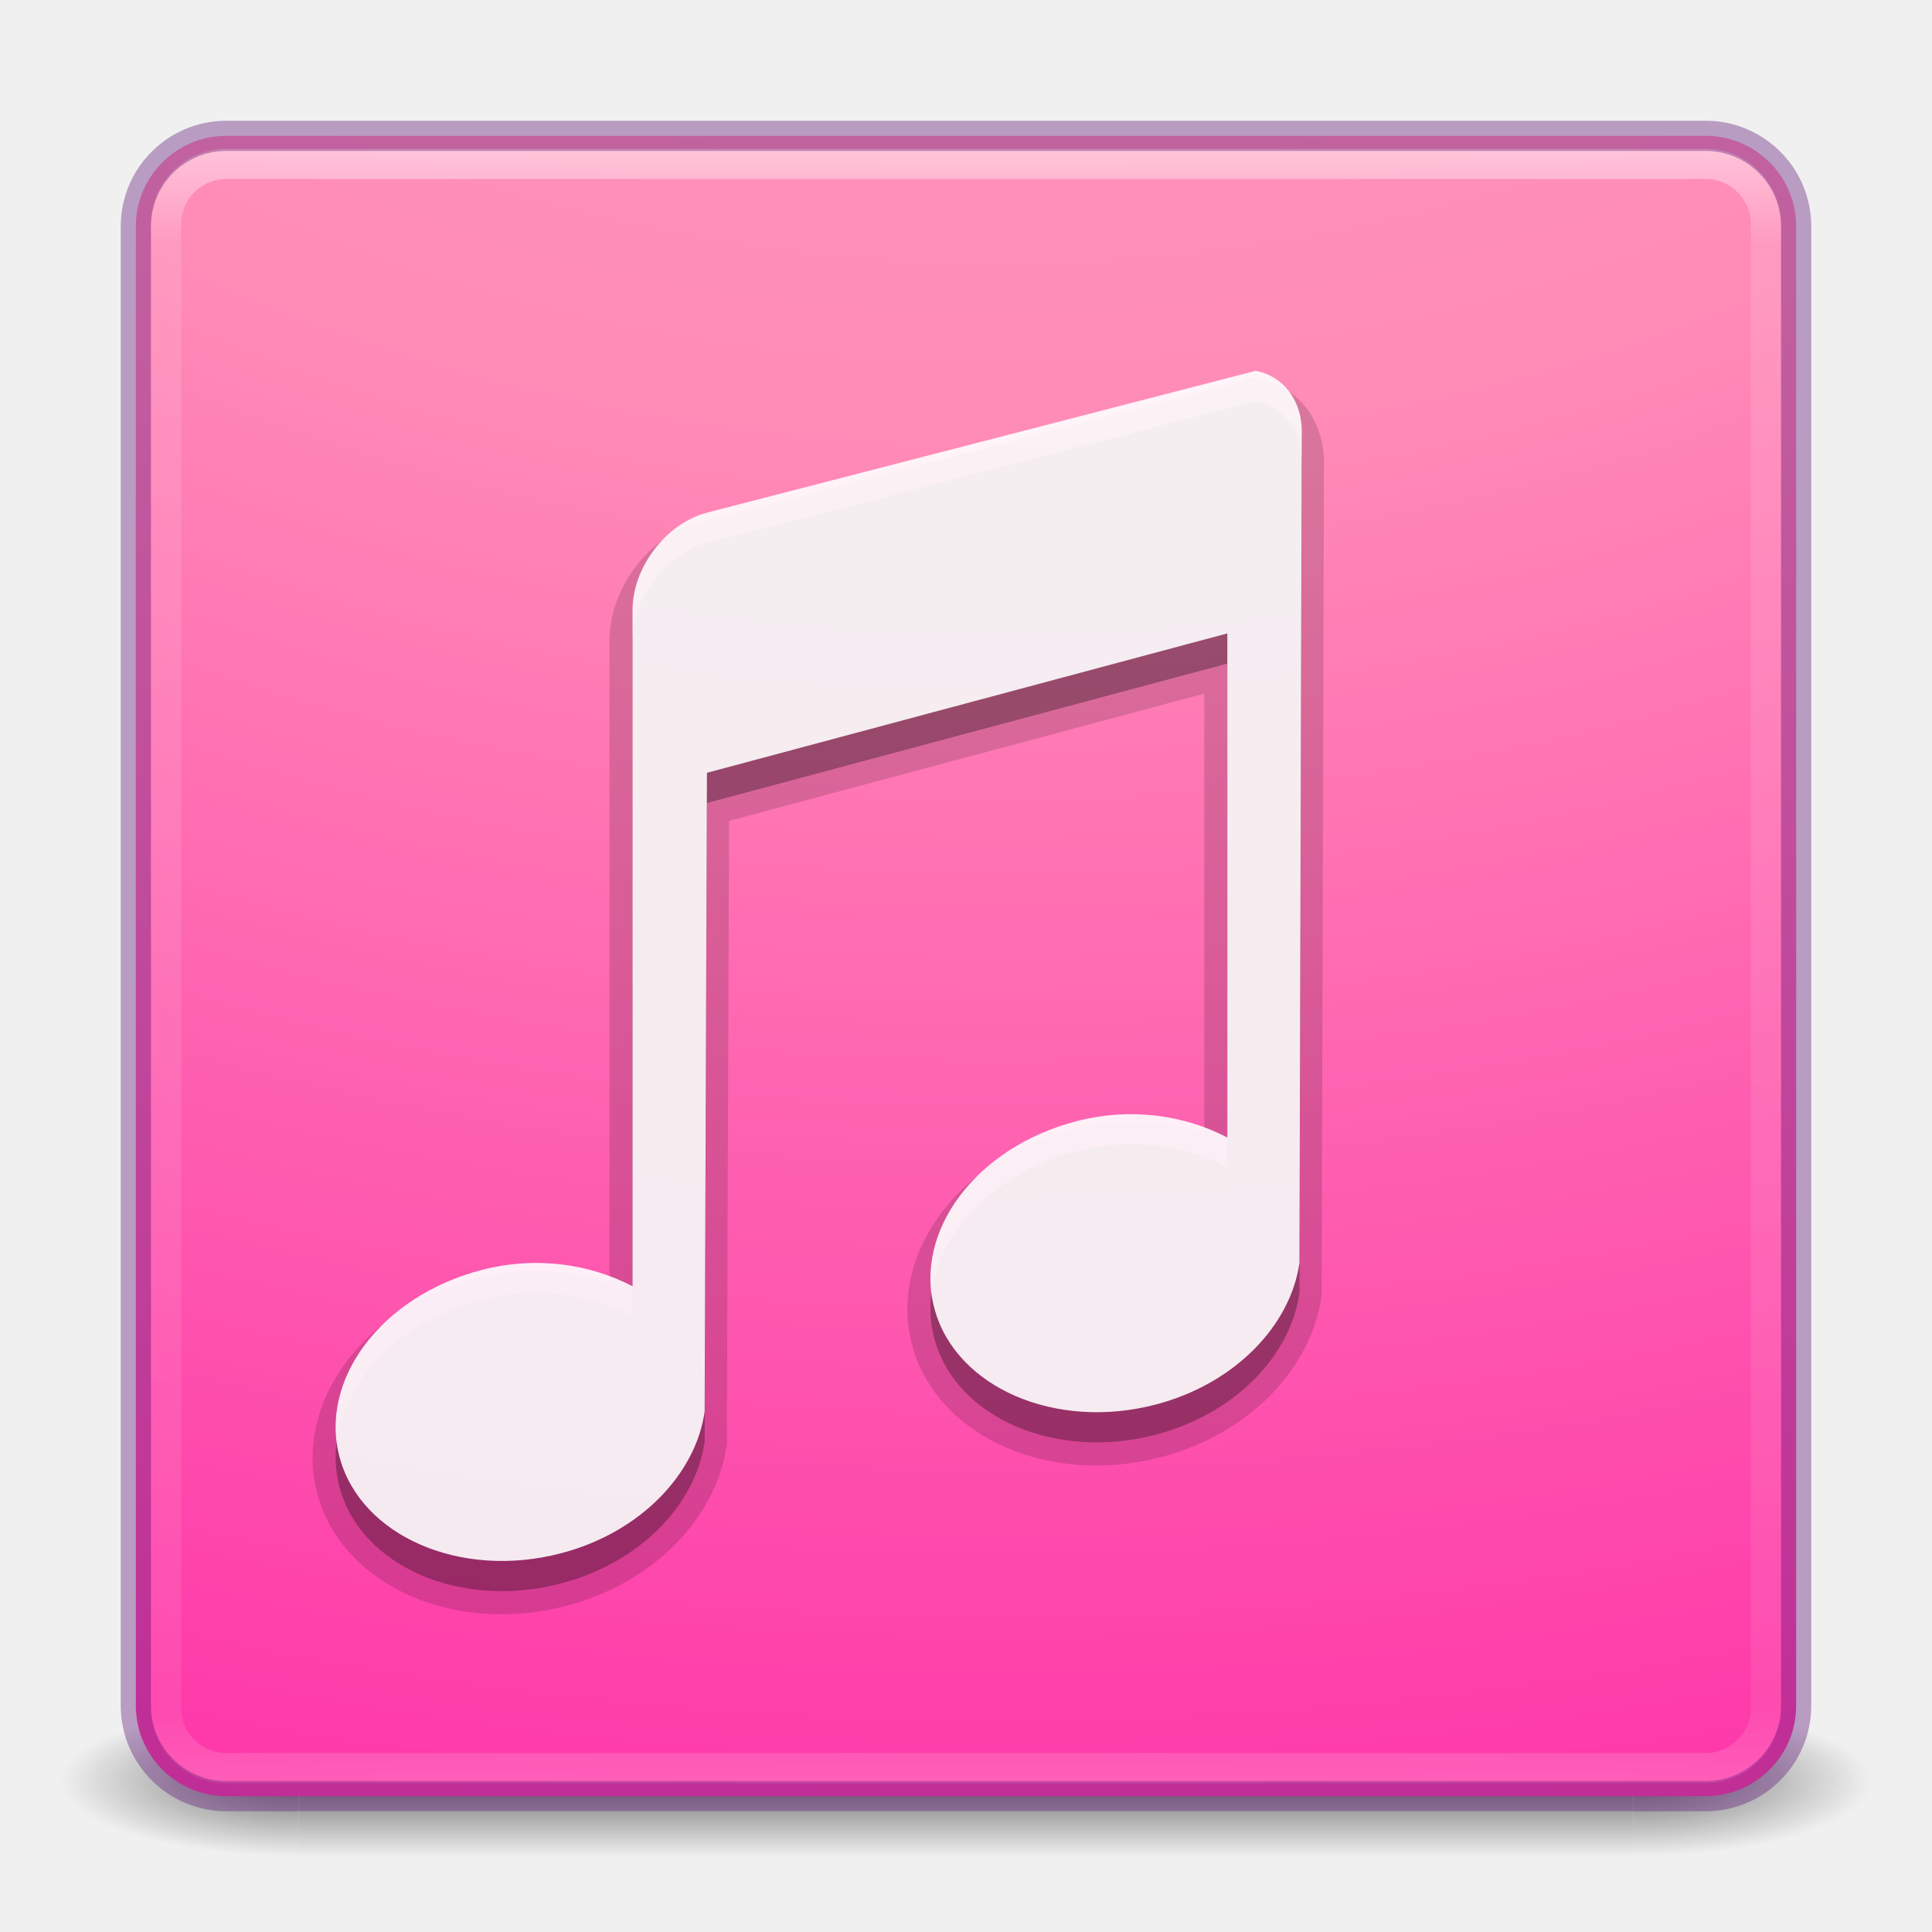
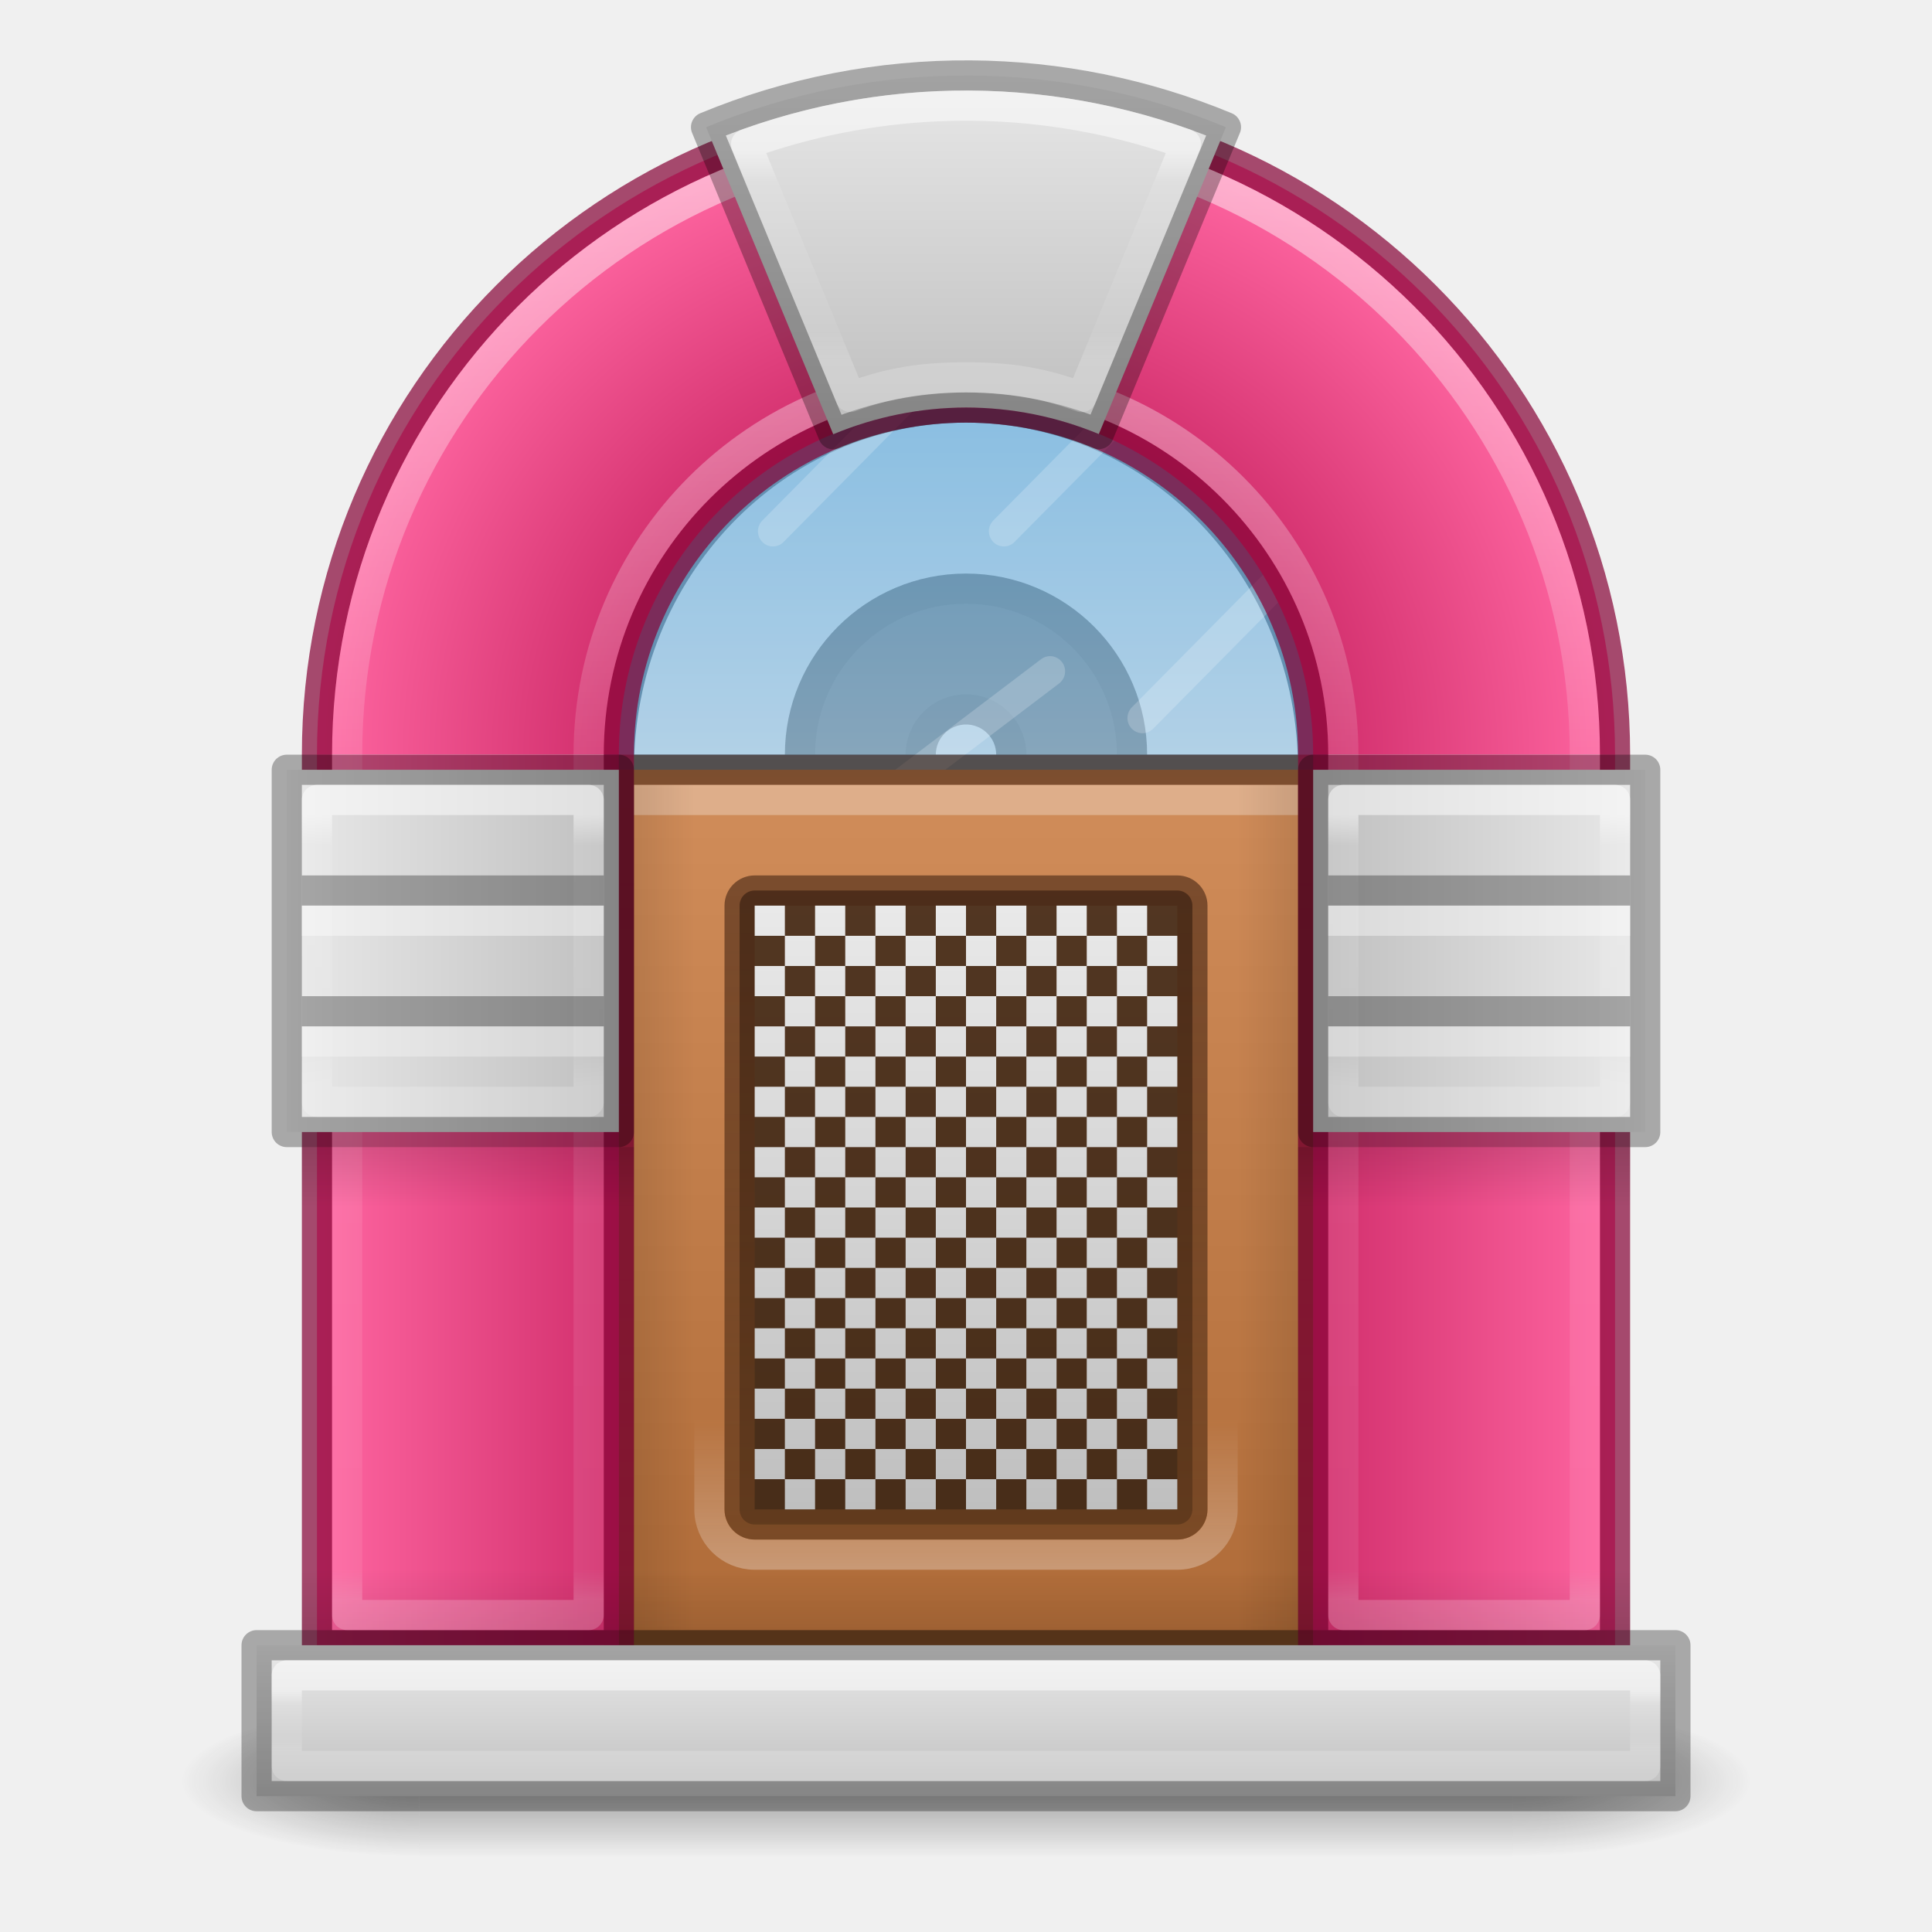
- <svg xmlns="http://www.w3.org/2000/svg" xmlns:xlink="http://www.w3.org/1999/xlink" version="1.1" width="64" height="64" id="svg6333">
-   <defs id="defs6335">
-     <linearGradient x1="167.983" y1="8.508" x2="167.983" y2="54.78" id="linearGradient5809" xlink:href="#linearGradient5803" gradientUnits="userSpaceOnUse" gradientTransform="translate(-130,1.759402e-6)" />
-     <linearGradient id="linearGradient5803">
-       <stop id="stop5805" style="stop-color:#fff5ef;stop-opacity:1" offset="0" />
-       <stop id="stop5807" style="stop-color:#fef8dd;stop-opacity:1" offset="1" />
+ <svg xmlns="http://www.w3.org/2000/svg" xmlns:xlink="http://www.w3.org/1999/xlink" version="1.1" id="svg2" viewBox="0 0 64 64" height="64" width="64">
+   <defs id="defs4">
+     <linearGradient id="linearGradient4259">
+       <stop style="stop-color:#000000;stop-opacity:1;" offset="0" id="stop4261" />
+       <stop style="stop-color:#000000;stop-opacity:0;" offset="1" id="stop4263" />
    </linearGradient>
-     <linearGradient x1="27.096" y1="10.881" x2="27.096" y2="39.151" id="linearGradient5801" xlink:href="#linearGradient3895-9-0-3-5-2-0-4-9" gradientUnits="userSpaceOnUse" gradientTransform="matrix(1.410256,0,0,1.410256,0.391129,-2.255998)" />
-     <linearGradient id="linearGradient3895-9-0-3-5-2-0-4-9">
-       <stop id="stop3897-0-5-7-89-6-6-7-0" style="stop-color:#dc5639;stop-opacity:1" offset="0" />
-       <stop id="stop3899-8-7-06-3-8-3-8-0" style="stop-color:#9d0f0f;stop-opacity:1" offset="1" />
+     <linearGradient id="linearGradient4340-3-6-7">
+       <stop id="stop4892" offset="0" style="stop-color:#ffffff;stop-opacity:1;" />
+       <stop style="stop-color:#ffffff;stop-opacity:0.235" offset="0.143" id="stop4894" />
+       <stop id="stop4896" offset="0.857" style="stop-color:#ffffff;stop-opacity:0.157" />
+       <stop id="stop4898" offset="1" style="stop-color:#ffffff;stop-opacity:0.392" />
    </linearGradient>
-     <linearGradient x1="24" y1="5" x2="24" y2="43" id="linearGradient3381-5-4" xlink:href="#linearGradient3924-2-2-5-8" gradientUnits="userSpaceOnUse" gradientTransform="matrix(1.432432,0,0,1.436283,-2.378381,-2.470778)" />
-     <linearGradient id="linearGradient3924-2-2-5-8">
-       <stop id="stop3926-9-4-9-6" style="stop-color:#ffffff;stop-opacity:1" offset="0" />
-       <stop id="stop3928-9-8-6-5" style="stop-color:#ffffff;stop-opacity:0.235" offset="0.063" />
-       <stop id="stop3930-3-5-1-7" style="stop-color:#ffffff;stop-opacity:0.157" offset="0.951" />
-       <stop id="stop3932-8-0-4-8" style="stop-color:#ffffff;stop-opacity:0.392" offset="1" />
+     <linearGradient id="linearGradient4864">
+       <stop style="stop-color:#ffffff;stop-opacity:1;" offset="0" id="stop4866" />
+       <stop id="stop4868" offset="0.417" style="stop-color:#ffffff;stop-opacity:0.235" />
+       <stop style="stop-color:#ffffff;stop-opacity:0.157" offset="0.979" id="stop4870" />
+       <stop style="stop-color:#ffffff;stop-opacity:0.392" offset="1" id="stop4872" />
    </linearGradient>
-     <radialGradient cx="6.73" cy="9.957" r="12.672" fx="6.2" fy="9.957" id="radialGradient3402-7-1-6" xlink:href="#linearGradient2867-449-88-871-390-598-476-591-434-148-57-177-8-3-3-6-4-8-8-8" gradientUnits="userSpaceOnUse" gradientTransform="matrix(0,13.39398,-16.44353,0,196.9021,-114.8937)" />
-     <linearGradient id="linearGradient2867-449-88-871-390-598-476-591-434-148-57-177-8-3-3-6-4-8-8-8">
-       <stop id="stop3750-1-0-7-6-6-1-3-9" style="stop-color:#ffa8b7;stop-opacity:1" offset="0" />
-       <stop id="stop3752-3-7-4-0-32-8-923-0" style="stop-color:#ff8bb7;stop-opacity:1" offset="0.262" />
-       <stop id="stop3754-1-8-5-2-7-6-7-1" style="stop-color:#fd00a0;stop-opacity:1" offset="0.705" />
-       <stop id="stop3756-1-6-2-6-6-1-96-6" style="stop-color:#e200be;stop-opacity:1" offset="1" />
+     <linearGradient id="linearGradient4340-3-6">
+       <stop style="stop-color:#ffffff;stop-opacity:1;" offset="0" id="stop4764" />
+       <stop id="stop4766" offset="0.111" style="stop-color:#ffffff;stop-opacity:0.235" />
+       <stop style="stop-color:#ffffff;stop-opacity:0.157" offset="0.889" id="stop4768" />
+       <stop style="stop-color:#ffffff;stop-opacity:0.392" offset="1" id="stop4770" />
    </linearGradient>
-     <radialGradient cx="4.993" cy="43.5" r="2.5" fx="4.993" fy="43.5" id="radialGradient3337-2-2" xlink:href="#linearGradient3688-166-749-4-0-3-8" gradientUnits="userSpaceOnUse" gradientTransform="matrix(2.003784,0,0,1.4,27.98813,-17.4)" />
-     <linearGradient id="linearGradient3688-166-749-4-0-3-8">
-       <stop id="stop2883-4-0-1-8" style="stop-color:#181818;stop-opacity:1" offset="0" />
-       <stop id="stop2885-9-2-9-6" style="stop-color:#181818;stop-opacity:0" offset="1" />
+     <linearGradient id="linearGradient4340-3">
+       <stop id="stop4752" offset="0" style="stop-color:#ffffff;stop-opacity:1;" />
+       <stop style="stop-color:#ffffff;stop-opacity:0.235" offset="0.25" id="stop4754" />
+       <stop id="stop4756" offset="0.75" style="stop-color:#ffffff;stop-opacity:0.157" />
+       <stop id="stop4758" offset="1" style="stop-color:#ffffff;stop-opacity:0.392" />
    </linearGradient>
-     <radialGradient cx="4.993" cy="43.5" r="2.5" fx="4.993" fy="43.5" id="radialGradient3339-1-4" xlink:href="#linearGradient3688-464-309-9-2-4-2" gradientUnits="userSpaceOnUse" gradientTransform="matrix(2.003784,0,0,1.4,-20.01187,-104.4)" />
-     <linearGradient id="linearGradient3688-464-309-9-2-4-2">
-       <stop id="stop2889-7-9-6-9" style="stop-color:#181818;stop-opacity:1" offset="0" />
-       <stop id="stop2891-6-6-1-7" style="stop-color:#181818;stop-opacity:0" offset="1" />
+     <linearGradient id="linearGradient4405">
+       <stop id="stop4407" offset="0" style="stop-color:#ffffff;stop-opacity:1;" />
+       <stop id="stop4409" offset="1" style="stop-color:#ffffff;stop-opacity:0;" />
    </linearGradient>
-     <linearGradient id="linearGradient3702-501-757-8-4-1-1">
-       <stop id="stop2895-8-9-9-1" style="stop-color:#181818;stop-opacity:0" offset="0" />
-       <stop id="stop2897-7-8-7-7" style="stop-color:#181818;stop-opacity:1" offset="0.5" />
-       <stop id="stop2899-4-5-1-5" style="stop-color:#181818;stop-opacity:0" offset="1" />
+     <linearGradient id="linearGradient4388">
+       <stop id="stop4390" offset="0" style="stop-color:#492714;stop-opacity:0.624" />
+       <stop id="stop4392" offset="1" style="stop-color:#6a3f1f;stop-opacity:0.769" />
    </linearGradient>
-     <linearGradient x1="25.058" y1="47.028" x2="25.058" y2="39.999" id="linearGradient6394" xlink:href="#linearGradient3702-501-757-8-4-1-1" gradientUnits="userSpaceOnUse" />
+     <linearGradient id="linearGradient4380">
+       <stop id="stop4382" offset="0" style="stop-color:#d28e5b;stop-opacity:1;" />
+       <stop id="stop4384" offset="1" style="stop-color:#ae6a37;stop-opacity:1" />
+     </linearGradient>
+     <linearGradient id="linearGradient4366">
+       <stop id="stop4368" offset="0" style="stop-color:#6db0de;stop-opacity:1;" />
+       <stop id="stop4370" offset="1" style="stop-color:#a4cae4;stop-opacity:1" />
+     </linearGradient>
+     <linearGradient id="linearGradient4193-3">
+       <stop style="stop-color:#d12e6c;stop-opacity:1" offset="0" id="stop4278" />
+       <stop id="stop4282" offset="0.55" style="stop-color:#d12e6c;stop-opacity:1" />
+       <stop style="stop-color:#ff66a1;stop-opacity:1" offset="1" id="stop4280" />
+     </linearGradient>
+     <linearGradient id="linearGradient4225">
+       <stop id="stop4227" offset="0" style="stop-color:#e9e9e9;stop-opacity:1;" />
+       <stop id="stop4229" offset="1" style="stop-color:#bfbfbf;stop-opacity:1" />
+     </linearGradient>
+     <linearGradient id="linearGradient4193">
+       <stop id="stop4195" offset="0" style="stop-color:#ff66a1;stop-opacity:1" />
+       <stop id="stop4197" offset="1" style="stop-color:#d12e6c;stop-opacity:1" />
+     </linearGradient>
+     <linearGradient id="linearGradient3688-166-749">
+       <stop id="stop2883" style="stop-color:#181818;stop-opacity:1" offset="0" />
+       <stop id="stop2885" style="stop-color:#181818;stop-opacity:0" offset="1" />
+     </linearGradient>
+     <linearGradient id="linearGradient3702-501-757">
+       <stop id="stop2895" style="stop-color:#181818;stop-opacity:0" offset="0" />
+       <stop id="stop2897" style="stop-color:#181818;stop-opacity:1" offset="0.5" />
+       <stop id="stop2899" style="stop-color:#181818;stop-opacity:0" offset="1" />
+     </linearGradient>
+     <linearGradient gradientTransform="matrix(1.25,0,0,1.340907,0.5000035,-358.8713)" gradientUnits="userSpaceOnUse" y2="1034.362" x2="16" y1="1034.362" x1="8" id="linearGradient4199" xlink:href="#linearGradient4193" />
+     <linearGradient gradientTransform="matrix(1.305556,0,0,1.25,-3.333333,-263.8402)" gradientUnits="userSpaceOnUse" y2="1049.362" x2="24" y1="1045.362" x1="24" id="linearGradient4237" xlink:href="#linearGradient4225" />
+     <linearGradient gradientTransform="matrix(1.352941,0,0,1.411765,-0.4705887,-447.884)" gradientUnits="userSpaceOnUse" y2="1023.362" x2="24" y1="1014.362" x1="24" id="linearGradient4372" xlink:href="#linearGradient4366" />
+     <linearGradient gradientTransform="matrix(1.352941,0,0,1.318182,11.52941,-342.7742)" gradientUnits="userSpaceOnUse" y2="1046.362" x2="16" y1="1023.362" x1="16" id="linearGradient4386" xlink:href="#linearGradient4380" />
+     <linearGradient gradientTransform="matrix(1.352941,0,0,1.318182,11.52941,-342.7742)" gradientUnits="userSpaceOnUse" y2="1046.362" x2="32" y1="1023.362" x1="32" id="linearGradient4394" xlink:href="#linearGradient4388" />
+     <linearGradient gradientTransform="matrix(1.363637,0,0,1.3125,11.27272,-336.8946)" gradientUnits="userSpaceOnUse" y2="1043.362" x2="24" y1="1026.362" x1="24" id="linearGradient4882" xlink:href="#linearGradient4388" />
+     <linearGradient y2="1028.362" x2="16" y1="1028.362" x1="6" gradientTransform="matrix(1.1,0,0,1.2,-61.1,-220.1725)" gradientUnits="userSpaceOnUse" id="linearGradient6077" xlink:href="#linearGradient4225" />
+     <radialGradient gradientTransform="matrix(3.163875,0,0,1,34.29675,1003.862)" gradientUnits="userSpaceOnUse" xlink:href="#linearGradient3688-166-749" id="radialGradient3337-2-2" fy="43.5" fx="4.993" r="2.5" cy="43.5" cx="4.993" />
+     <radialGradient gradientTransform="matrix(3.163875,0,0,1,-29.703,-1090.862)" gradientUnits="userSpaceOnUse" xlink:href="#linearGradient3688-166-749" id="radialGradient3339-1-4" fy="43.5" fx="4.993" r="2.5" cy="43.5" cx="4.993" />
+     <linearGradient gradientTransform="matrix(1.29325,0,0,0.7142857,0.9625003,1016.291)" gradientUnits="userSpaceOnUse" xlink:href="#linearGradient3702-501-757" id="linearGradient13984" y2="39.999" x2="25.058" y1="47.028" x1="25.058" />
+     <linearGradient gradientUnits="userSpaceOnUse" y2="1046.362" x2="28" y1="1044.362" x1="28" id="linearGradient4367" xlink:href="#linearGradient4340-3" />
+     <linearGradient gradientUnits="userSpaceOnUse" y2="1028.362" x2="44" y1="1033.362" x1="44" id="linearGradient4411" xlink:href="#linearGradient4405" />
+     <linearGradient gradientUnits="userSpaceOnUse" y2="43" x2="44" y1="23" x1="44" id="linearGradient4711" xlink:href="#linearGradient4225" />
+     <linearGradient gradientUnits="userSpaceOnUse" y2="1018.362" x2="49" y1="1009.362" x1="49" id="linearGradient4748" xlink:href="#linearGradient4340-3-6" />
+     <linearGradient y2="1028.362" x2="16" y1="1028.362" x1="6" gradientTransform="matrix(1.1,0,0,1.2,2.900004,-220.1725)" gradientUnits="userSpaceOnUse" id="linearGradient4792" xlink:href="#linearGradient4225" />
+     <linearGradient gradientTransform="translate(-34,0)" y2="1018.362" x2="49" y1="1009.362" x1="49" gradientUnits="userSpaceOnUse" id="linearGradient4794" xlink:href="#linearGradient4340-3-6" />
+     <linearGradient y2="1034.362" x2="16" y1="1034.362" x1="8" gradientTransform="matrix(1.25,0,0,1.340907,-63.5,-358.8713)" gradientUnits="userSpaceOnUse" id="linearGradient4818" xlink:href="#linearGradient4193" />
+     <radialGradient gradientUnits="userSpaceOnUse" gradientTransform="matrix(1,0,0,0.9767442,0,-9.918605)" r="21.5" fy="35.75" fx="32" cy="35.75" cx="32" id="radialGradient4837" xlink:href="#linearGradient4193-3" />
+     <linearGradient gradientUnits="userSpaceOnUse" y2="53" x2="32" y1="5" x1="32" id="linearGradient4862" xlink:href="#linearGradient4864" />
+     <linearGradient gradientUnits="userSpaceOnUse" y2="14" x2="32" y1="2" x1="32" id="linearGradient4883" xlink:href="#linearGradient4225" />
+     <linearGradient gradientUnits="userSpaceOnUse" y2="12" x2="32" y1="5" x1="32" id="linearGradient4888" xlink:href="#linearGradient4340-3-6-7" />
+     <linearGradient xlink:href="#linearGradient4259" id="linearGradient4265" x1="16" y1="1020.362" x2="16" y2="1022.362" gradientUnits="userSpaceOnUse" />
+     <linearGradient xlink:href="#linearGradient4259" id="linearGradient4267" x1="48" y1="1020.362" x2="48" y2="1022.362" gradientUnits="userSpaceOnUse" />
+     <linearGradient xlink:href="#linearGradient4259" id="linearGradient4269" x1="55" y1="1021.362" x2="53" y2="1021.362" gradientUnits="userSpaceOnUse" />
+     <linearGradient xlink:href="#linearGradient4259" id="linearGradient4271" x1="33" y1="1021.362" x2="35" y2="1021.362" gradientUnits="userSpaceOnUse" />
+     <linearGradient xlink:href="#linearGradient4259" id="linearGradient4273" x1="1042.362" y1="-28" x2="1040.362" y2="-28" gradientUnits="userSpaceOnUse" />
  </defs>
-   <g id="layer1">
-     <g transform="matrix(1.57895,0,0,0.7142857,-5.894751,27.92857)" id="g3712-8-2-4-4" style="opacity:0.6">
-       <rect width="5" height="7" x="38" y="40" id="rect2801-5-5-7-9" style="fill:url(#radialGradient3337-2-2);fill-opacity:1;stroke:none" />
-       <rect width="5" height="7" x="-10" y="-47" transform="scale(-1,-1)" id="rect3696-3-0-3-7" style="fill:url(#radialGradient3339-1-4);fill-opacity:1;stroke:none" />
-       <rect width="28" height="7" x="10" y="40" id="rect3700-5-6-8-4" style="fill:url(#linearGradient6394);fill-opacity:1;stroke:none" />
+   <g transform="translate(0,-988.3622)" id="layer1">
+     <g transform="translate(0,17)" id="g4731">
+       <path id="path4238" transform="translate(0,971.3622)" d="M 32 19.5 A 5.5 5.5 0 0 0 26.5 25 A 5.5 5.5 0 0 0 32 30.5 A 5.5 5.5 0 0 0 37.5 25 A 5.5 5.5 0 0 0 32 19.5 z M 32 23.5 A 1.5 1.5 0 0 1 33.5 25 A 1.5 1.5 0 0 1 32 26.5 A 1.5 1.5 0 0 1 30.5 25 A 1.5 1.5 0 0 1 32 23.5 z " style="opacity:1;fill:#1a1a1a;fill-opacity:1;stroke:#000000;stroke-width:1;stroke-linecap:square;stroke-linejoin:round;stroke-miterlimit:4;stroke-dasharray:none;stroke-opacity:1" />
+       <path style="opacity:0.8;fill:url(#linearGradient4372);fill-opacity:1;stroke:none;stroke-width:1;stroke-linecap:square;stroke-linejoin:round;stroke-miterlimit:4;stroke-dasharray:none;stroke-opacity:1" id="path4362" d="m 20.5,996.862 a 11.5,12 0 0 1 11.5,-12 11.5,12 0 0 1 11.5,12 l -11.5,0 z" />
+       <path id="path4364" style="opacity:1;fill:none;fill-opacity:1;stroke:#6490b1;stroke-width:1;stroke-linecap:square;stroke-linejoin:round;stroke-miterlimit:4;stroke-dasharray:none;stroke-opacity:1" d="m 20.5,996.862 a 11.5,12 0 0 1 11.5,-12 11.5,12 0 0 1 11.5,12 l -11.5,0 z" />
+       <g id="g4395" transform="matrix(1.410877,0,0,1.426327,-1.07047,-464.0014)">
+         <path id="path4397" d="m 18.907,1018.674 4.338,-4.338" style="opacity:0.2;fill:none;stroke:#ffffff;stroke-width:0.705px;stroke-linecap:round" />
+         <path id="path4399" d="m 21.076,1025.181 4.338,-3.254" style="opacity:0.2;fill:none;stroke:#ffffff;stroke-width:0.705px;stroke-linecap:round" />
+         <path id="path4401" d="m 24.329,1018.674 4.338,-4.338" style="opacity:0.2;fill:none;stroke:#ffffff;stroke-width:0.705px;stroke-linecap:round" />
+         <path id="path4403" d="m 27.583,1023.012 4.338,-4.338" style="opacity:0.2;fill:none;stroke:#ffffff;stroke-width:0.705px;stroke-linecap:round" />
+       </g>
    </g>
-     <rect width="55" height="55" rx="3" ry="3" x="4.5" y="4.5" id="rect5505-21-3-8-5-2" style="color:#000000;fill:url(#radialGradient3402-7-1-6);fill-opacity:1;fill-rule:nonzero;stroke:none;stroke-width:1;marker:none;visibility:visible;display:inline;overflow:visible;enable-background:accumulate" />
-     <rect width="53" height="53.142" rx="2" ry="2" x="5.5" y="5.429" id="rect6741-5-0-2-3" style="opacity:0.5;fill:none;stroke:url(#linearGradient3381-5-4);stroke-width:1;stroke-linecap:round;stroke-linejoin:round;stroke-miterlimit:4;stroke-opacity:1;stroke-dasharray:none;stroke-dashoffset:0" />
-     <rect width="55" height="55" rx="3" ry="3" x="4.5" y="4.5" id="rect5505-21-3-8-9-1-1" style="opacity:0.4;color:#000000;fill:none;stroke:#641e7b;stroke-width:1;stroke-linecap:round;stroke-linejoin:round;stroke-miterlimit:4;stroke-opacity:1;stroke-dasharray:none;stroke-dashoffset:0;marker:none;visibility:visible;display:inline;overflow:visible;enable-background:accumulate" />
-     <g id="layer9" style="display:inline" transform="matrix(2.462673,0,0,2.462673,-1753.312,1449.151)" />
-     <g id="layer10" style="display:inline" transform="matrix(2.462673,0,0,2.462673,-1753.312,1449.151)" />
-     <g id="layer11" transform="matrix(2.462673,0,0,2.462673,-1753.312,1449.151)" />
-     <g id="layer13" style="display:inline" transform="matrix(2.462673,0,0,2.462673,-1747.231,1450.49)">
-       <path d="m 726.363,-583.587 -7.375,1.906 c -0.554,0.148 -1,0.739 -1,1.312 l 0,9.094 c -0.562,-0.294 -1.283,-0.413 -2.031,-0.219 -1.35,0.351 -2.196,1.484 -1.906,2.531 0.289,1.047 1.619,1.632 2.969,1.281 1.077,-0.28 1.819,-1.071 1.938,-1.906 l 0.031,-8.594 7,-1.875 0,6.781 c -0.562,-0.294 -1.283,-0.413 -2.031,-0.219 -1.35,0.351 -2.196,1.484 -1.906,2.531 0.289,1.047 1.619,1.632 2.969,1.281 1.077,-0.28 1.819,-1.071 1.938,-1.906 l 0.031,-11.188 c 0,-0.43 -0.266,-0.752 -0.625,-0.812 z" id="rect2996-2-3-2" style="color:#bebebe;display:inline;overflow:visible;visibility:visible;opacity:0.15;fill:#000000;fill-opacity:1;fill-rule:nonzero;stroke:#000000;stroke-width:0.609;marker:none;enable-background:accumulate;stroke-miterlimit:4;stroke-dasharray:none;stroke-opacity:1" />
-       <path d="m 726.369,-583.594 -7.375,1.906 c -0.554,0.148 -1,0.739 -1,1.312 l 0,9.094 c -0.562,-0.294 -1.283,-0.413 -2.031,-0.219 -1.35,0.351 -2.196,1.484 -1.906,2.531 0.289,1.047 1.619,1.632 2.969,1.281 1.077,-0.28 1.819,-1.071 1.938,-1.906 l 0.031,-8.594 7,-1.875 0,6.781 c -0.562,-0.294 -1.283,-0.413 -2.031,-0.219 -1.35,0.351 -2.196,1.484 -1.906,2.531 0.289,1.047 1.619,1.632 2.969,1.281 1.077,-0.28 1.819,-1.071 1.938,-1.906 l 0.031,-11.188 c 0,-0.43 -0.266,-0.752 -0.625,-0.812 z" id="rect2996-2-3" style="color:#bebebe;display:inline;overflow:visible;visibility:visible;opacity:0.3;fill:#000000;fill-opacity:1;fill-rule:nonzero;stroke:none;stroke-width:1;marker:none;enable-background:accumulate" />
-       <path d="m 726.369,-584 -7.375,1.906 c -0.554,0.148 -1,0.739 -1,1.312 l 0,9.094 c -0.562,-0.294 -1.283,-0.413 -2.031,-0.219 -1.35,0.351 -2.196,1.484 -1.906,2.531 0.289,1.047 1.619,1.632 2.969,1.281 1.077,-0.28 1.819,-1.071 1.938,-1.906 l 0.031,-8.594 7,-1.875 0,6.781 c -0.562,-0.294 -1.283,-0.413 -2.031,-0.219 -1.35,0.351 -2.196,1.484 -1.906,2.531 0.289,1.047 1.619,1.632 2.969,1.281 1.077,-0.28 1.819,-1.071 1.938,-1.906 l 0.031,-11.188 c 0,-0.43 -0.266,-0.752 -0.625,-0.812 z" id="rect2996-2" style="color:#bebebe;display:inline;overflow:visible;visibility:visible;fill:#ffffff;fill-opacity:1;fill-rule:nonzero;stroke:none;stroke-width:1;marker:none;enable-background:accumulate;opacity:0.9" />
+     <g transform="translate(-12,7.000017)" id="g4713">
+       <rect style="opacity:1;fill:url(#linearGradient4386);fill-opacity:1;stroke:url(#linearGradient4394);stroke-width:1;stroke-linecap:square;stroke-linejoin:round;stroke-miterlimit:4;stroke-dasharray:none;stroke-opacity:1" id="rect4378" width="23" height="29" x="32.5" y="1006.862" />
+       <rect y="1007.362" x="33" height="1" width="22" id="rect4434" style="opacity:0.3;fill:#ffffff;fill-opacity:1;stroke:none;stroke-width:1;stroke-linecap:square;stroke-linejoin:round;stroke-miterlimit:4;stroke-dasharray:none;stroke-opacity:1" />
+       <rect style="opacity:0.1;fill:url(#linearGradient4271);fill-opacity:1;stroke:none;stroke-width:1;stroke-linecap:square;stroke-linejoin:round;stroke-miterlimit:4;stroke-dasharray:none;stroke-opacity:1" id="rect4436" width="2" height="28" x="33" y="1007.362" />
+       <rect y="1007.362" x="53" height="28" width="2" id="rect4460" style="opacity:0.1;fill:url(#linearGradient4269);fill-opacity:1;stroke:none;stroke-width:1;stroke-linecap:square;stroke-linejoin:round;stroke-miterlimit:4;stroke-dasharray:none;stroke-opacity:1" />
+       <rect ry="1.5" rx="1.5" style="opacity:0.3;fill:none;fill-opacity:1;stroke:url(#linearGradient4411);stroke-width:1;stroke-linecap:square;stroke-linejoin:round;stroke-miterlimit:4;stroke-dasharray:none;stroke-opacity:1" id="rect4401" width="17" height="23" x="35.5" y="1009.862" />
+       <rect style="opacity:0.6;fill:#000000;fill-opacity:1;stroke:none;stroke-width:1;stroke-linecap:square;stroke-linejoin:round;stroke-miterlimit:4;stroke-dasharray:none;stroke-opacity:1" id="rect4643" width="15" height="21" x="36.5" y="1010.862" ry="0.5" rx="0.5" />
+       <rect y="1010.862" x="36.5" height="21" width="15" id="rect4496" style="opacity:1;fill:none;fill-opacity:1;stroke:url(#linearGradient4882);stroke-width:1;stroke-linecap:square;stroke-linejoin:round;stroke-miterlimit:4;stroke-dasharray:none;stroke-opacity:1" rx="0.5" ry="0.5" />
+       <path style="opacity:1;fill:url(#linearGradient4711);fill-opacity:1;stroke:none;stroke-width:1;stroke-linecap:square;stroke-linejoin:round;stroke-miterlimit:4;stroke-dasharray:none;stroke-opacity:1" d="m 37,23 0,1 1,0 0,-1 -1,0 z m 1,1 0,1 1,0 0,-1 -1,0 z m 1,0 1,0 0,-1 -1,0 0,1 z m 1,0 0,1 1,0 0,-1 -1,0 z m 1,0 1,0 0,-1 -1,0 0,1 z m 1,0 0,1 1,0 0,-1 -1,0 z m 1,0 1,0 0,-1 -1,0 0,1 z m 1,0 0,1 1,0 0,-1 -1,0 z m 1,0 1,0 0,-1 -1,0 0,1 z m 1,0 0,1 1,0 0,-1 -1,0 z m 1,0 1,0 0,-1 -1,0 0,1 z m 1,0 0,1 1,0 0,-1 -1,0 z m 1,0 1,0 0,-1 -1,0 0,1 z m 1,0 0,1 1,0 0,-1 -1,0 z m 0,1 -1,0 0,1 1,0 0,-1 z m 0,1 0,1 1,0 0,-1 -1,0 z m 0,1 -1,0 0,1 1,0 0,-1 z m 0,1 0,1 1,0 0,-1 -1,0 z m 0,1 -1,0 0,1 1,0 0,-1 z m 0,1 0,1 1,0 0,-1 -1,0 z m 0,1 -1,0 0,1 1,0 0,-1 z m 0,1 0,1 1,0 0,-1 -1,0 z m 0,1 -1,0 0,1 1,0 0,-1 z m 0,1 0,1 1,0 0,-1 -1,0 z m 0,1 -1,0 0,1 1,0 0,-1 z m 0,1 0,1 1,0 0,-1 -1,0 z m 0,1 -1,0 0,1 1,0 0,-1 z m 0,1 0,1 1,0 0,-1 -1,0 z m 0,1 -1,0 0,1 1,0 0,-1 z m 0,1 0,1 1,0 0,-1 -1,0 z m 0,1 -1,0 0,1 1,0 0,-1 z m 0,1 0,1 1,0 0,-1 -1,0 z m -1,0 -1,0 0,1 1,0 0,-1 z m -1,0 0,-1 -1,0 0,1 1,0 z m -1,0 -1,0 0,1 1,0 0,-1 z m -1,0 0,-1 -1,0 0,1 1,0 z m -1,0 -1,0 0,1 1,0 0,-1 z m -1,0 0,-1 -1,0 0,1 1,0 z m -1,0 -1,0 0,1 1,0 0,-1 z m -1,0 0,-1 -1,0 0,1 1,0 z m -1,0 -1,0 0,1 1,0 0,-1 z m -1,0 0,-1 -1,0 0,1 1,0 z m -1,0 -1,0 0,1 1,0 0,-1 z m -1,0 0,-1 -1,0 0,1 1,0 z m 0,-1 1,0 0,-1 -1,0 0,1 z m 0,-1 0,-1 -1,0 0,1 1,0 z m 0,-1 1,0 0,-1 -1,0 0,1 z m 0,-1 0,-1 -1,0 0,1 1,0 z m 0,-1 1,0 0,-1 -1,0 0,1 z m 0,-1 0,-1 -1,0 0,1 1,0 z m 0,-1 1,0 0,-1 -1,0 0,1 z m 0,-1 0,-1 -1,0 0,1 1,0 z m 0,-1 1,0 0,-1 -1,0 0,1 z m 0,-1 0,-1 -1,0 0,1 1,0 z m 0,-1 1,0 0,-1 -1,0 0,1 z m 0,-1 0,-1 -1,0 0,1 1,0 z m 0,-1 1,0 0,-1 -1,0 0,1 z m 0,-1 0,-1 -1,0 0,1 1,0 z m 0,-1 1,0 0,-1 -1,0 0,1 z m 0,-1 0,-1 -1,0 0,1 1,0 z m 1,0 1,0 0,-1 -1,0 0,1 z m 1,0 0,1 1,0 0,-1 -1,0 z m 1,0 1,0 0,-1 -1,0 0,1 z m 1,0 0,1 1,0 0,-1 -1,0 z m 1,0 1,0 0,-1 -1,0 0,1 z m 1,0 0,1 1,0 0,-1 -1,0 z m 1,0 1,0 0,-1 -1,0 0,1 z m 1,0 0,1 1,0 0,-1 -1,0 z m 1,0 1,0 0,-1 -1,0 0,1 z m 1,0 0,1 1,0 0,-1 -1,0 z m 0,1 -1,0 0,1 1,0 0,-1 z m 0,1 0,1 1,0 0,-1 -1,0 z m 0,1 -1,0 0,1 1,0 0,-1 z m 0,1 0,1 1,0 0,-1 -1,0 z m 0,1 -1,0 0,1 1,0 0,-1 z m 0,1 0,1 1,0 0,-1 -1,0 z m 0,1 -1,0 0,1 1,0 0,-1 z m 0,1 0,1 1,0 0,-1 -1,0 z m 0,1 -1,0 0,1 1,0 0,-1 z m 0,1 0,1 1,0 0,-1 -1,0 z m 0,1 -1,0 0,1 1,0 0,-1 z m 0,1 0,1 1,0 0,-1 -1,0 z m 0,1 -1,0 0,1 1,0 0,-1 z m 0,1 0,1 1,0 0,-1 -1,0 z m -1,0 -1,0 0,1 1,0 0,-1 z m -1,0 0,-1 -1,0 0,1 1,0 z m -1,0 -1,0 0,1 1,0 0,-1 z m -1,0 0,-1 -1,0 0,1 1,0 z m -1,0 -1,0 0,1 1,0 0,-1 z m -1,0 0,-1 -1,0 0,1 1,0 z m -1,0 -1,0 0,1 1,0 0,-1 z m -1,0 0,-1 -1,0 0,1 1,0 z m 0,-1 1,0 0,-1 -1,0 0,1 z m 0,-1 0,-1 -1,0 0,1 1,0 z m 0,-1 1,0 0,-1 -1,0 0,1 z m 0,-1 0,-1 -1,0 0,1 1,0 z m 0,-1 1,0 0,-1 -1,0 0,1 z m 0,-1 0,-1 -1,0 0,1 1,0 z m 0,-1 1,0 0,-1 -1,0 0,1 z m 0,-1 0,-1 -1,0 0,1 1,0 z m 0,-1 1,0 0,-1 -1,0 0,1 z m 0,-1 0,-1 -1,0 0,1 1,0 z m 0,-1 1,0 0,-1 -1,0 0,1 z m 0,-1 0,-1 -1,0 0,1 1,0 z m 1,0 1,0 0,-1 -1,0 0,1 z m 1,0 0,1 1,0 0,-1 -1,0 z m 1,0 1,0 0,-1 -1,0 0,1 z m 1,0 0,1 1,0 0,-1 -1,0 z m 1,0 1,0 0,-1 -1,0 0,1 z m 1,0 0,1 1,0 0,-1 -1,0 z m 0,1 -1,0 0,1 1,0 0,-1 z m 0,1 0,1 1,0 0,-1 -1,0 z m 0,1 -1,0 0,1 1,0 0,-1 z m 0,1 0,1 1,0 0,-1 -1,0 z m 0,1 -1,0 0,1 1,0 0,-1 z m 0,1 0,1 1,0 0,-1 -1,0 z m 0,1 -1,0 0,1 1,0 0,-1 z m 0,1 0,1 1,0 0,-1 -1,0 z m 0,1 -1,0 0,1 1,0 0,-1 z m 0,1 0,1 1,0 0,-1 -1,0 z m -1,0 -1,0 0,1 1,0 0,-1 z m -1,0 0,-1 -1,0 0,1 1,0 z m -1,0 -1,0 0,1 1,0 0,-1 z m -1,0 0,-1 -1,0 0,1 1,0 z m 0,-1 1,0 0,-1 -1,0 0,1 z m 0,-1 0,-1 -1,0 0,1 1,0 z m 0,-1 1,0 0,-1 -1,0 0,1 z m 0,-1 0,-1 -1,0 0,1 1,0 z m 0,-1 1,0 0,-1 -1,0 0,1 z m 0,-1 0,-1 -1,0 0,1 1,0 z m 0,-1 1,0 0,-1 -1,0 0,1 z m 0,-1 0,-1 -1,0 0,1 1,0 z m 1,0 1,0 0,-1 -1,0 0,1 z m 1,0 0,1 1,0 0,-1 -1,0 z m 0,1 -1,0 0,1 1,0 0,-1 z m 0,1 0,1 1,0 0,-1 -1,0 z m 0,1 -1,0 0,1 1,0 0,-1 z m 0,1 0,1 1,0 0,-1 -1,0 z m 0,1 -1,0 0,1 1,0 0,-1 z m 0,1 0,1 1,0 0,-1 -1,0 z" transform="translate(0,988.3622)" id="rect4429" />
    </g>
-     <g id="layer14" transform="matrix(2.462673,0,0,2.462673,-1753.312,1449.151)" />
-     <g id="layer15" style="display:inline" transform="matrix(2.462673,0,0,2.462673,-1753.312,1449.151)" />
-     <g id="g71291" style="display:inline" transform="matrix(2.462673,0,0,2.462673,-1753.312,1449.151)" />
-     <g id="g4953" style="display:inline" transform="matrix(2.462673,0,0,2.462673,-1753.312,1449.151)" />
-     <g id="layer12" style="display:inline" transform="matrix(2.462673,0,0,2.462673,-1753.312,1449.151)" />
+     <g id="g4388">
+       <rect width="7.895" height="5" x="50.105" y="1044.862" id="rect2801-5-5-7-9" style="opacity:0.4;fill:url(#radialGradient3337-2-2);fill-opacity:1;stroke:none" />
+       <rect width="7.895" height="5" x="-13.895" y="-1049.862" transform="scale(-1,-1)" id="rect3696-3-0-3-7" style="opacity:0.4;fill:url(#radialGradient3339-1-4);fill-opacity:1;stroke:none" />
+       <rect width="36.211" height="5" x="13.895" y="1044.862" id="rect3700-5-6-8-4" style="opacity:0.4;fill:url(#linearGradient13984);fill-opacity:1;stroke:none" />
+     </g>
+     <rect y="1013.362" x="10.5" height="29.5" width="10" id="rect4171" style="opacity:1;fill:url(#linearGradient4199);fill-opacity:1;stroke:none;stroke-width:1;stroke-linecap:square;stroke-linejoin:round;stroke-miterlimit:4;stroke-dasharray:none;stroke-opacity:1" />
+     <rect transform="scale(-1,1)" style="opacity:1;fill:url(#linearGradient4818);fill-opacity:1;stroke:none;stroke-width:1;stroke-linecap:square;stroke-linejoin:round;stroke-miterlimit:4;stroke-dasharray:none;stroke-opacity:1" id="rect4816" width="10" height="29.5" x="-53.5" y="1013.362" />
+     <path id="path4820" transform="translate(0,988.3622)" d="M 32 3.5 A 21.5 21.5 0 0 0 10.5 25 L 20.5 25 A 11.5 11.5 0 0 1 32 13.5 A 11.5 11.5 0 0 1 43.5 25 L 53.5 25 A 21.5 21.5 0 0 0 32 3.5 z " style="opacity:1;fill:url(#radialGradient4837);fill-opacity:1;stroke:none;stroke-width:1;stroke-linecap:square;stroke-linejoin:round;stroke-miterlimit:4;stroke-dasharray:none;stroke-opacity:1" />
+     <path id="rect4839" transform="translate(0,988.3622)" d="M 32 3.5 A 21.5 21.5 0 0 0 10.5 25 L 10.5 54.5 L 20.5 54.5 L 20.5 25 A 11.5 11.5 0 0 1 32 13.5 A 11.5 11.5 0 0 1 43.5 25 L 43.5 54.5 L 53.5 54.5 L 53.5 25 A 21.5 21.5 0 0 0 32 3.5 z " style="opacity:0.7;fill:none;fill-opacity:1;stroke:#850234;stroke-width:1;stroke-linecap:square;stroke-linejoin:round;stroke-miterlimit:4;stroke-dasharray:none;stroke-opacity:1" />
+     <g transform="translate(4,0)" id="g4379">
+       <rect y="1042.862" x="4.5" height="5" width="47" id="rect4177" style="opacity:1;fill:url(#linearGradient4237);fill-opacity:1;stroke:none;stroke-width:1;stroke-linecap:square;stroke-linejoin:round;stroke-miterlimit:4;stroke-dasharray:none;stroke-opacity:1" />
+       <rect style="opacity:0.3;fill:none;fill-opacity:1;stroke:#000000;stroke-width:1;stroke-linecap:square;stroke-linejoin:round;stroke-miterlimit:4;stroke-dasharray:none;stroke-opacity:1" id="rect4239" width="47" height="5" x="4.5" y="1042.862" />
+       <rect y="-50" x="1040.362" height="44" width="2" id="rect4462" style="opacity:0.1;fill:url(#linearGradient4273);fill-opacity:1;stroke:none;stroke-width:1;stroke-linecap:square;stroke-linejoin:round;stroke-miterlimit:4;stroke-dasharray:none;stroke-opacity:1" transform="matrix(0,1,-1,0,0,0)" />
+       <rect y="1043.862" x="5.5" height="3" width="45" id="rect4365" style="opacity:0.5;fill:none;fill-opacity:1;stroke:url(#linearGradient4367);stroke-width:1;stroke-linecap:square;stroke-linejoin:round;stroke-miterlimit:4;stroke-dasharray:none;stroke-opacity:1" />
+     </g>
+     <path id="rect4848" transform="translate(0,988.3622)" d="M 32 4.5 A 20.5 20.5 0 0 0 11.5 25 L 11.5 53.5 L 19.5 53.5 L 19.5 25 A 12.5 12.5 0 0 1 32 12.5 A 12.5 12.5 0 0 1 44.5 25 L 44.5 53.5 L 52.5 53.5 L 52.5 25 A 20.5 20.5 0 0 0 32 4.5 z " style="opacity:0.5;fill:none;fill-opacity:1;stroke:url(#linearGradient4862);stroke-width:1;stroke-linecap:square;stroke-linejoin:round;stroke-miterlimit:4;stroke-dasharray:none;stroke-opacity:1" />
+     <g transform="translate(0,6.000017)" id="g4806">
+       <rect style="opacity:1;fill:url(#linearGradient6077);fill-opacity:1;stroke:none;stroke-width:1;stroke-linecap:square;stroke-linejoin:round;stroke-miterlimit:4;stroke-dasharray:none;stroke-opacity:1" id="rect6069" width="11" height="12" x="-54.5" y="1007.862" transform="scale(-1,1)" />
+       <rect y="1007.862" x="43.5" height="12" width="11" id="rect6071" style="opacity:0.3;fill:none;fill-opacity:1;stroke:#000000;stroke-width:1;stroke-linecap:square;stroke-linejoin:round;stroke-miterlimit:4;stroke-dasharray:none;stroke-opacity:1" />
+       <rect style="opacity:0.13;fill:url(#linearGradient4267);fill-opacity:1;stroke:none;stroke-width:1;stroke-linecap:square;stroke-linejoin:round;stroke-miterlimit:4;stroke-dasharray:none;stroke-opacity:1" id="rect6073" width="11" height="2" x="43" y="1020.362" />
+       <rect style="opacity:0.5;fill:none;fill-opacity:1;stroke:url(#linearGradient4748);stroke-width:1;stroke-linecap:square;stroke-linejoin:round;stroke-miterlimit:4;stroke-dasharray:none;stroke-opacity:1" id="rect4746" width="9" height="10" x="44.5" y="1008.862" />
+       <rect y="-54" x="1015.362" height="10" width="1" id="rect6075" style="opacity:0.3;fill:#000000;fill-opacity:1;stroke:none;stroke-width:1;stroke-linecap:square;stroke-linejoin:round;stroke-miterlimit:4;stroke-dasharray:none;stroke-opacity:1" transform="matrix(0,1,-1,0,0,0)" />
+       <rect transform="matrix(0,1,-1,0,0,0)" style="opacity:0.3;fill:#000000;fill-opacity:1;stroke:none;stroke-width:1;stroke-linecap:square;stroke-linejoin:round;stroke-miterlimit:4;stroke-dasharray:none;stroke-opacity:1" id="rect6134" width="1" height="10" x="1011.362" y="-54" />
+       <rect transform="matrix(0,1,-1,0,0,0)" style="opacity:0.3;fill:#ffffff;fill-opacity:1;stroke:none;stroke-width:1;stroke-linecap:square;stroke-linejoin:round;stroke-miterlimit:4;stroke-dasharray:none;stroke-opacity:1" id="rect4772" width="1" height="10" x="1016.362" y="-54" />
+       <rect y="-54" x="1012.362" height="10" width="1" id="rect4774" style="opacity:0.4;fill:#ffffff;fill-opacity:1;stroke:none;stroke-width:1;stroke-linecap:square;stroke-linejoin:round;stroke-miterlimit:4;stroke-dasharray:none;stroke-opacity:1" transform="matrix(0,1,-1,0,0,0)" />
+     </g>
+     <g transform="translate(0,6.000017)" id="g4796">
+       <rect y="1007.862" x="9.5" height="12" width="11" id="rect4776" style="opacity:1;fill:url(#linearGradient4792);fill-opacity:1;stroke:none;stroke-width:1;stroke-linecap:square;stroke-linejoin:round;stroke-miterlimit:4;stroke-dasharray:none;stroke-opacity:1" />
+       <rect style="opacity:0.3;fill:none;fill-opacity:1;stroke:#000000;stroke-width:1;stroke-linecap:square;stroke-linejoin:round;stroke-miterlimit:4;stroke-dasharray:none;stroke-opacity:1" id="rect4778" width="11" height="12" x="9.5" y="1007.862" />
+       <rect y="1020.362" x="10" height="2" width="11" id="rect4780" style="opacity:0.13;fill:url(#linearGradient4265);fill-opacity:1;stroke:none;stroke-width:1;stroke-linecap:square;stroke-linejoin:round;stroke-miterlimit:4;stroke-dasharray:none;stroke-opacity:1" />
+       <rect y="1008.862" x="10.5" height="10" width="9" id="rect4782" style="opacity:0.5;fill:none;fill-opacity:1;stroke:url(#linearGradient4794);stroke-width:1;stroke-linecap:square;stroke-linejoin:round;stroke-miterlimit:4;stroke-dasharray:none;stroke-opacity:1" />
+       <rect transform="matrix(0,1,-1,0,0,0)" style="opacity:0.3;fill:#000000;fill-opacity:1;stroke:none;stroke-width:1;stroke-linecap:square;stroke-linejoin:round;stroke-miterlimit:4;stroke-dasharray:none;stroke-opacity:1" id="rect4784" width="1" height="10" x="1015.362" y="-20" />
+       <rect y="-20" x="1011.362" height="10" width="1" id="rect4786" style="opacity:0.3;fill:#000000;fill-opacity:1;stroke:none;stroke-width:1;stroke-linecap:square;stroke-linejoin:round;stroke-miterlimit:4;stroke-dasharray:none;stroke-opacity:1" transform="matrix(0,1,-1,0,0,0)" />
+       <rect y="-20" x="1016.362" height="10" width="1" id="rect4788" style="opacity:0.3;fill:#ffffff;fill-opacity:1;stroke:none;stroke-width:1;stroke-linecap:square;stroke-linejoin:round;stroke-miterlimit:4;stroke-dasharray:none;stroke-opacity:1" transform="matrix(0,1,-1,0,0,0)" />
+       <rect transform="matrix(0,1,-1,0,0,0)" style="opacity:0.4;fill:#ffffff;fill-opacity:1;stroke:none;stroke-width:1;stroke-linecap:square;stroke-linejoin:round;stroke-miterlimit:4;stroke-dasharray:none;stroke-opacity:1" id="rect4790" width="1" height="10" x="1012.362" y="-20" />
+     </g>
+     <path id="circle4877" transform="translate(0,988.3622)" d="M 32.164 2.5 A 22.5 22.5 0 0 0 23.389 4.213 L 27.602 14.385 A 11.5 11.5 0 0 1 32 13.5 A 11.5 11.5 0 0 1 36.4 14.379 L 40.611 4.213 A 22.5 22.5 0 0 0 32.164 2.5 z " style="opacity:1;fill:url(#linearGradient4883);fill-opacity:1;stroke:none;stroke-width:1;stroke-linecap:square;stroke-linejoin:round;stroke-miterlimit:4;stroke-dasharray:none;stroke-opacity:1" />
+     <path style="opacity:0.3;fill:none;fill-opacity:1;stroke:#000000;stroke-width:1;stroke-linecap:square;stroke-linejoin:round;stroke-miterlimit:4;stroke-dasharray:none;stroke-opacity:1" d="M 32.164 2.5 A 22.5 22.5 0 0 0 23.389 4.213 L 27.602 14.385 A 11.5 11.5 0 0 1 32 13.5 A 11.5 11.5 0 0 1 36.4 14.379 L 40.611 4.213 A 22.5 22.5 0 0 0 32.164 2.5 z " transform="translate(0,988.3622)" id="path4885" />
+     <path id="circle4828" transform="translate(0,988.3622)" d="m 31.02,3.521 c -2.152,0.099 -4.276,0.52 -6.303,1.25 L 28.17,13.15 c 1.356,-0.492 2.387,-0.646 3.83,-0.65 1.442,0.005 2.474,0.161 3.829,0.654 l 3.454,-8.383 c -2.646,-0.953 -5.454,-1.378 -8.264,-1.25 z" style="opacity:0.5;fill:none;fill-opacity:1;stroke:url(#linearGradient4888);stroke-width:1;stroke-linecap:square;stroke-linejoin:round;stroke-miterlimit:4;stroke-dasharray:none;stroke-opacity:1" />
  </g>
</svg>
